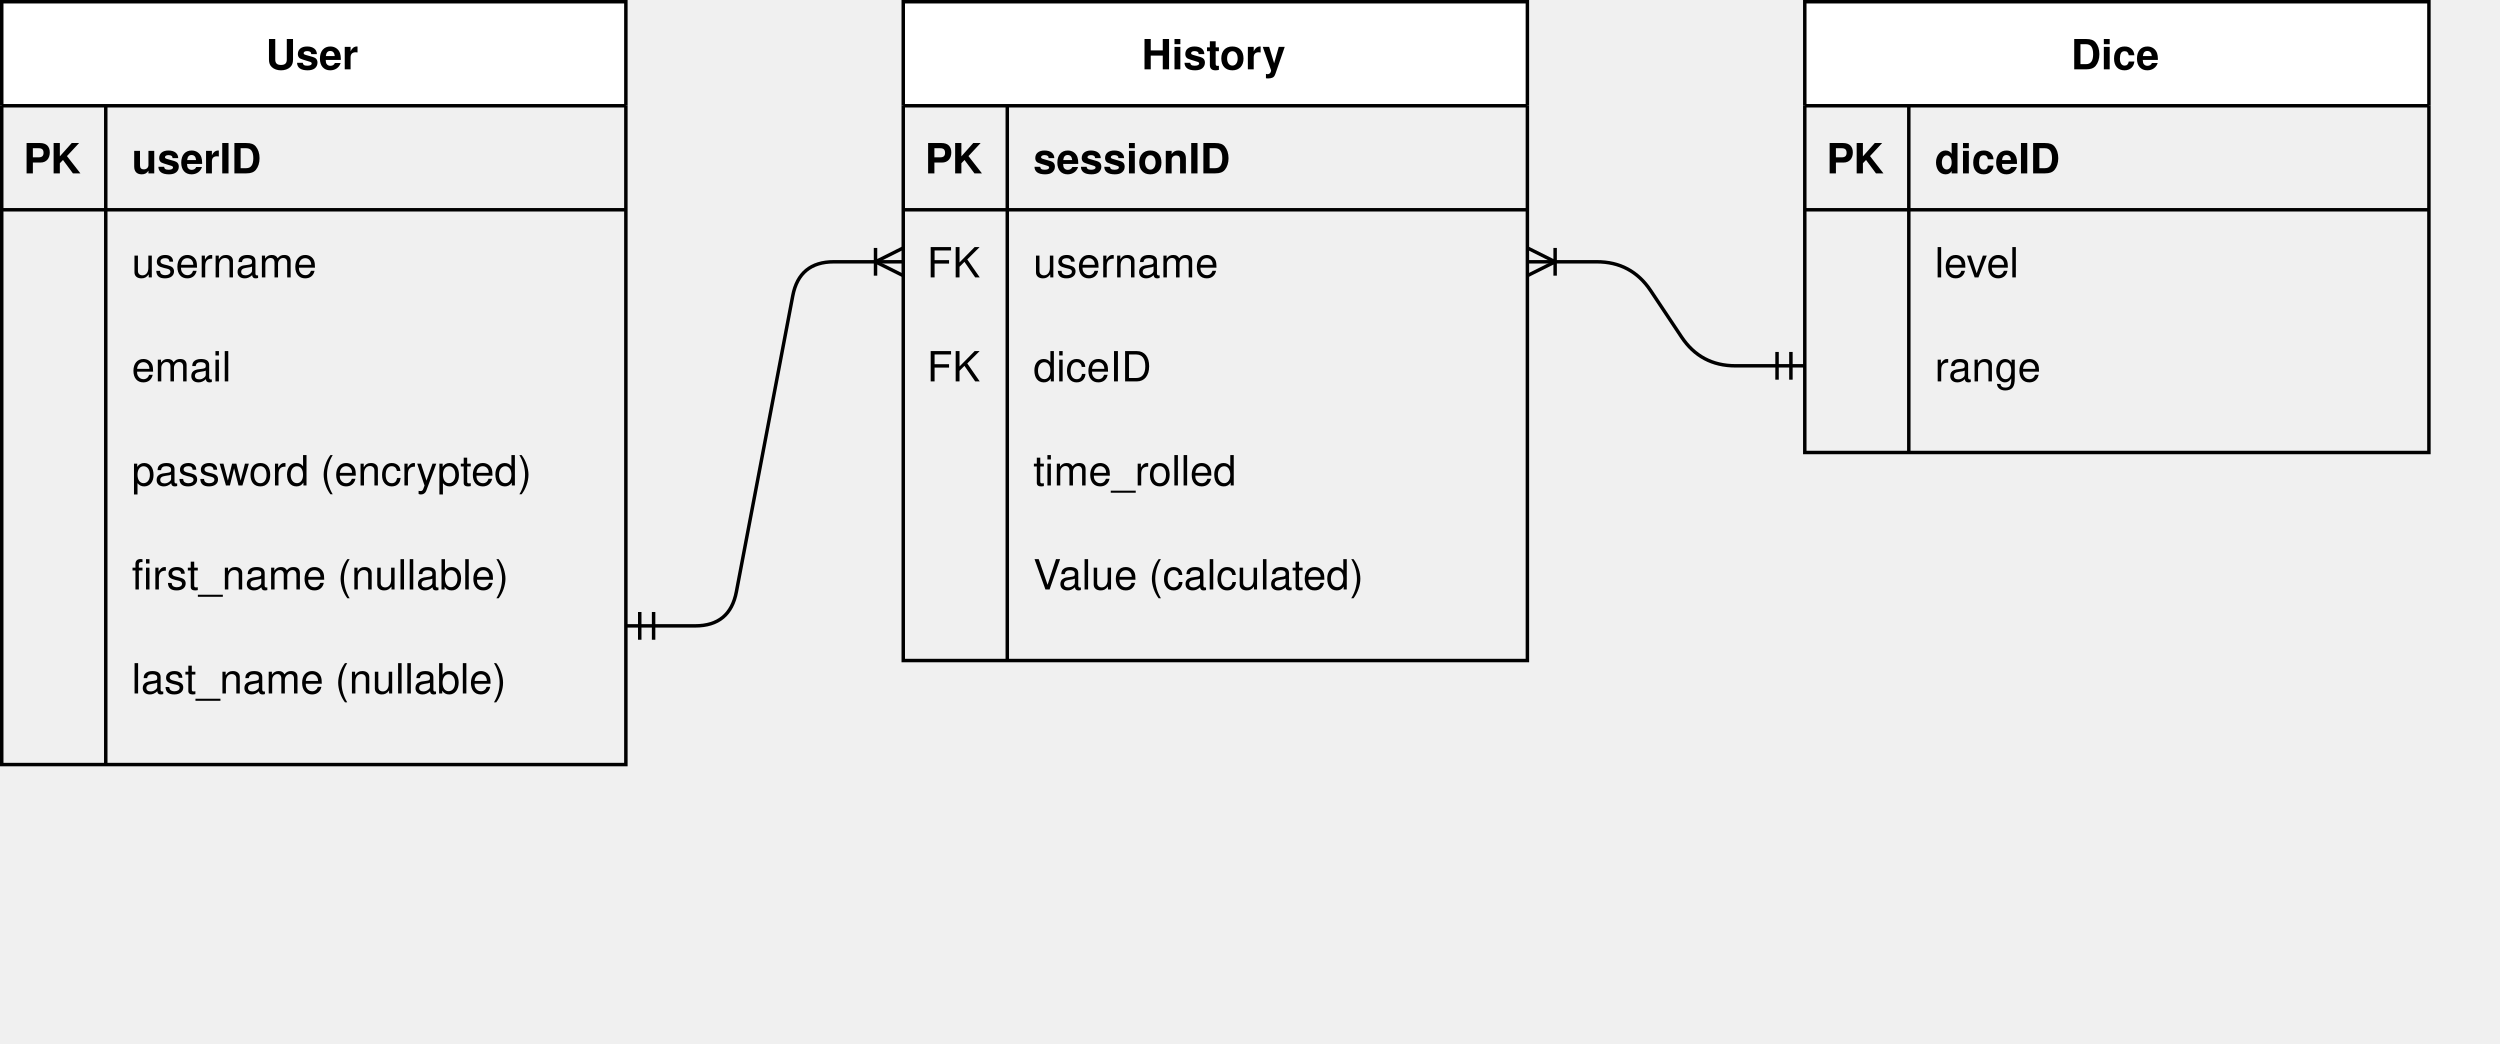
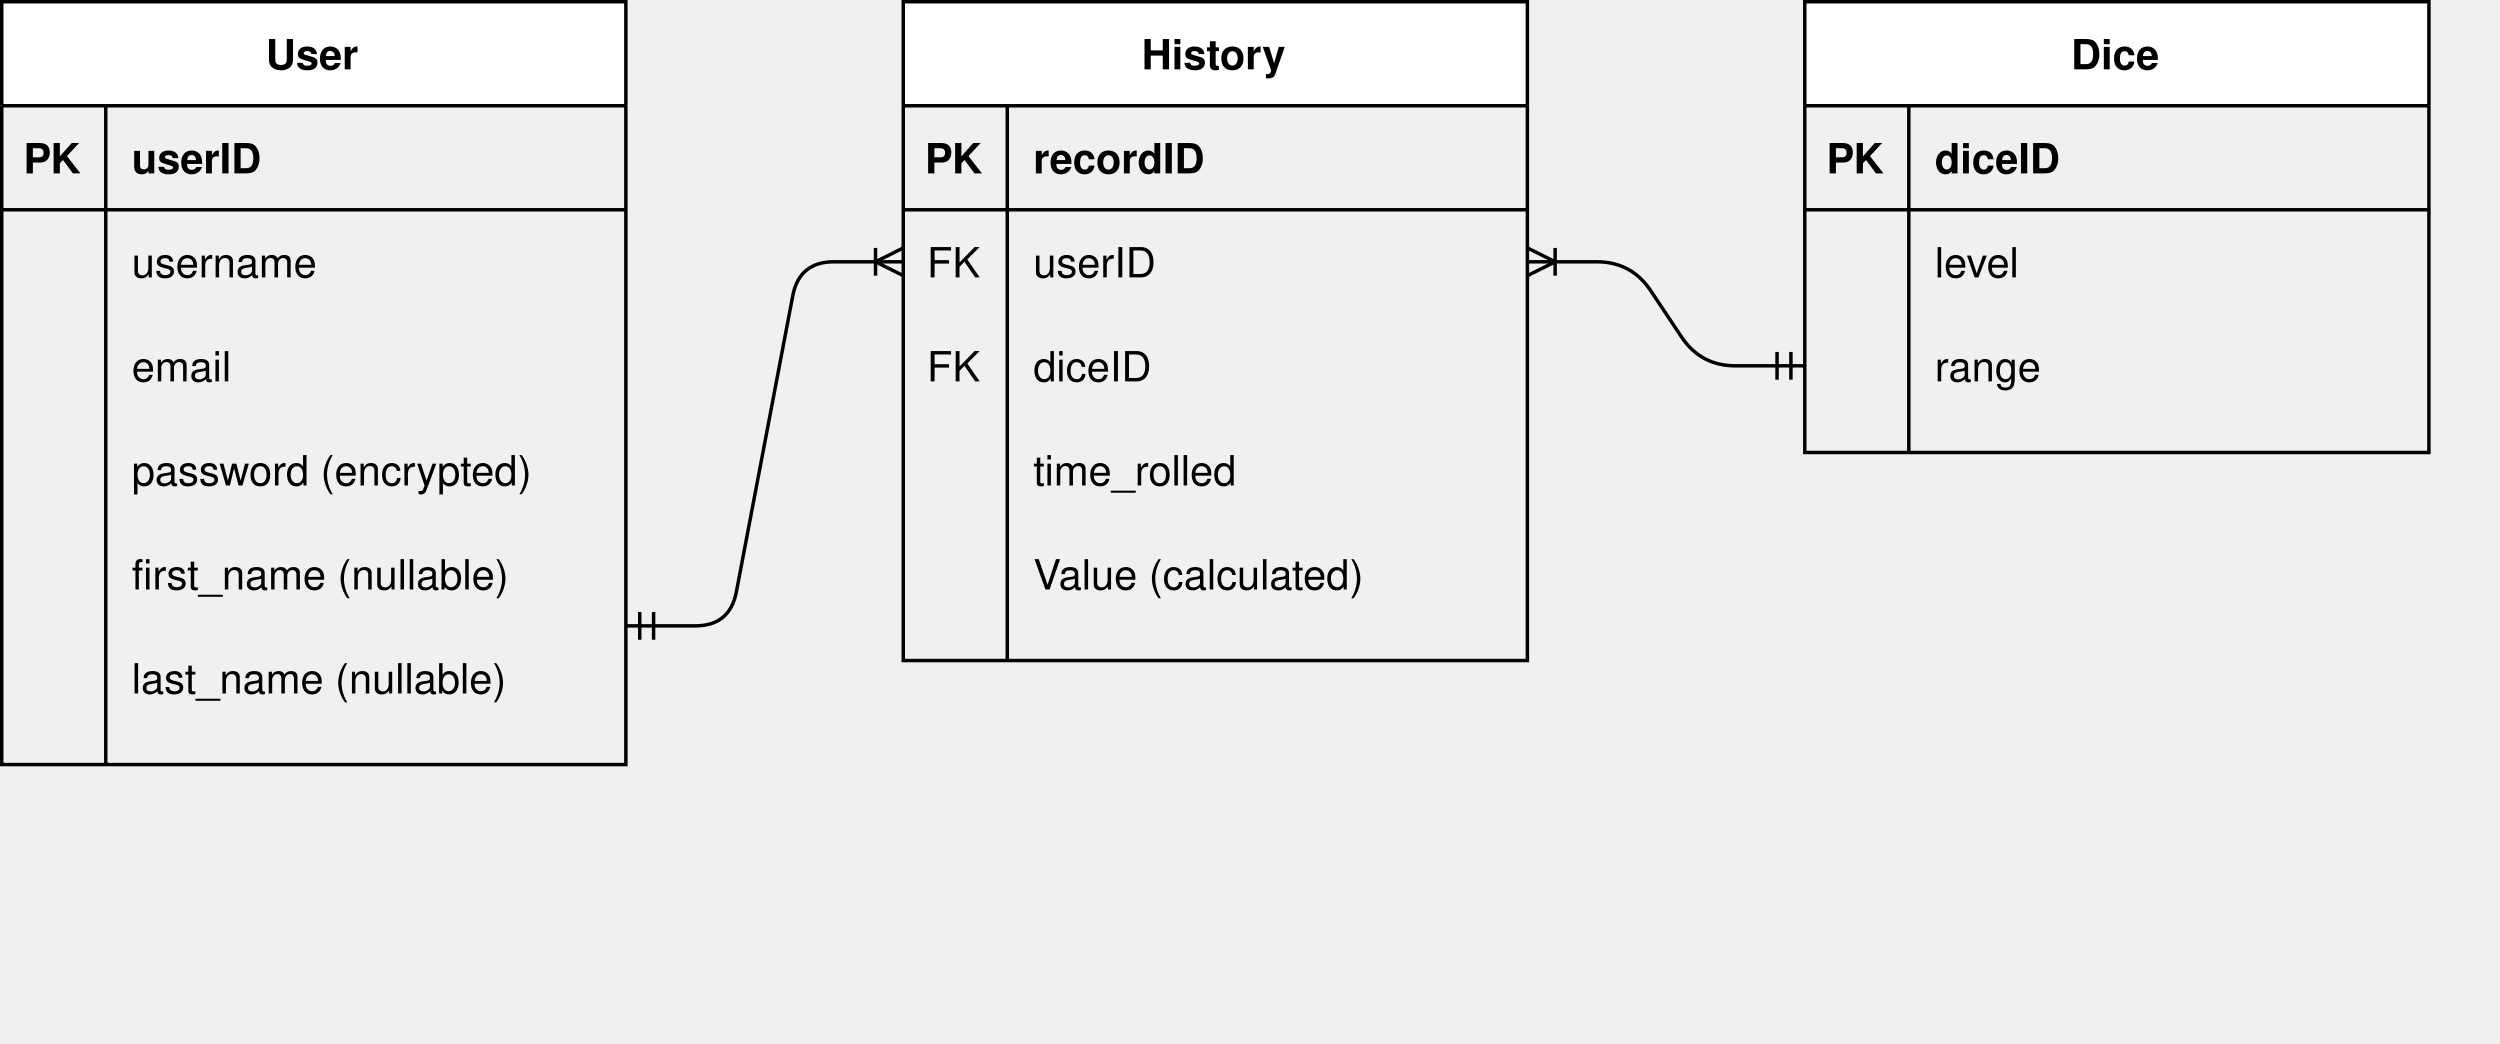
- <svg xmlns="http://www.w3.org/2000/svg" version="1.1" width="721px" height="301px" viewBox="-0.5 -0.5 721 301" content="&lt;mxfile host=&quot;app.diagrams.net&quot; modified=&quot;2021-06-18T13:42:30.074Z&quot; agent=&quot;5.0 (Windows NT 10.0; Win64; x64) AppleWebKit/537.36 (KHTML, like Gecko) Chrome/91.0.447.101 Safari/537.36&quot; etag=&quot;XUajhCOuML0A0B0rwxyw&quot; version=&quot;14.7.6&quot; type=&quot;github&quot;&gt;&lt;diagram id=&quot;R2lEEEUBdFMjLlhIrx00&quot; name=&quot;Page-1&quot;&gt;7Vxtb+I4EP41SL0PW5E32n4slF732qpV29uX+1J5ExO868RZx7Rwv/6cxCYJLm04CDEBCYl44gzJPOPHkxmbjjUIpn9SEI1viQdxx+x604510TFNw+ie8q9EMsskdq+bCXyKPNEpFzyif6EQym4T5MG41JERghmKykKXhCF0WUkGKCWv5W4jgsu/GgEfKoJHF2BV+hV5bJxJT51uLr+CyB+z+QOLMwGQnYUgHgOPvJZEcMouScjELd5DGoAQhoyfuQX0F6QdZzhmLHnS8455yT+jpPexT4iPIYhQfOySgIvdmHe5HIEA4cTMBUV9oYj/nDXsWANKCMuOgukA4gQrCUN2T5dLzs7tQBO9FS74+fvr4+9/nq+fTk6m17/uzr0HY/TJ6WVqXgCeCAML47CZtLhPySRSf03cwAukDE7fgh78kBq688flbglJABmd8X7iqp4lrC880pBovOb4GqdCNi5gO4cNCMD8ue7cDvxAmOJts3hX5PrL7O7zz7++OzfYRXfkfPLJsD82C3efKDnkNmEI4IfkiUM/Odt3CcYgilFmgC6XeJRET4D6kAlBRFDIIB2+wMzdEtkIYTwgmFDeDkmYaGIkEicxHMlrfxDGuJtlDSrsMVea2sLp8w+3zqB77HQcfrsD3jbyNv8k3SkbkDBmFKAUVQhi9gpjftivjvdSXM8WYD2rCKtVG6rOmqgW3XojgEEPSX0GbxJu3BFOOWmMPA+GbwLxvsd+DE/B/tZWza9yzQjRmD2HIIBcfhRO+LDh1vijYVQARj43/UXWtx9HwEWhf5Nd2dsaTtMyHsVh42wVt5MDGW6aDM2qc1x9qJ62mAxPKsPTGBmeKebHYN+4sDpMunChHLYF2C6QC5eCJLDox4yjJV6mrG4GFeNEA6nw9jJLppIxwt4NmJEJk4pki8M6hd5D9i6V9OWvVTdc2Zw7ufJHcTNGAUQXJjSb9Icxv5cbkLBb2mMDDNczyhRnV2Q4oz6wDAUsHScuY5sT1/te/THYs+UDcavTl4SygO39dcNcuTjs1qDGFYZfUzOYaSkIeJwKP1/oPmMVYXK2BpM2M9ghtVEXKfYaJ8UWJzhM/RMcpprgwPAlyb/rTYjbQUUbAjykM+oiwMYzvGaLkxqm/kkNU01qUG7b5a/HLSDA3cthWGoEeIViRoTqPU9jWBKLVdMYZ7XhtW5Uty9pDKt6MKJLGsNSQ8Y2pTHmrqvvnGWp4WAM4xiRcK8yGSsgpc08tm6wty+B/Oq82Hgmw1IjycumeXFzofzcc/WlRRn2FACYxJBm5Um9WXE7wOjCgvZuFLl2kQUbT2fYZptZ0Na/xmXvao1rO7Bow4GHmlZdHFh5MXZ94La4qGXrX9Sy1QwFQwF8pnzQQK/NPLh7pS37UNrafAK4+X0LdourWrb+VS1bzUV8SQ/N7pELsDvBgEGvzQt1VwBJFyp01PyFAhD0fCjTp9wAiM0eIMcSkXCYn8mSrFnJy+BP3B+zAAu/h6F3nmxp5M3hAwftidyCcNYRdbL8VABC7y7FFE4R+yav5sff5YDixxfTYmNWaNxDyqfctOaVyUJuom/FRqrn2JHNXFXakrqWsmNMJtSF75hTLtVmcjJYGmEKrkpsW3U0z7doluppUkhTTF5g6Ybf8hfxG/fJbJJ7onlapnNl02D27OKq3OsURdaCImNRUWYbRVHqvvMHX8OjK0zudW/VXNjFUrU2WuNGTcUmf8fZ7tqW1bHfd4mVJs8tQ6TmsHSMSZuvXlcPVLUpXivItql2bVbGo7HAVLF/UqLRPzm5yQX4uxeY7gQdNp+qXJkOG69ZV/grjV19S9d/GY8aHO9BuXr31uwcluzUxH6NJynVJFlr2E//1Tpy63XB+jAAqM07j3ZvpY5xWKlTE/k1X6Q21s1yaEx/RnU8GuM/NRURgTh+JdTj0iMYunQWtbxIswJMujCiUyEcbKJII8srRmel8oos7sjjwlVLyzsquFVLMubOlmQc+aouE5nGgoNVLcn0FhSZi4r+d0mGN/N/5sy653+nag3/Aw==&lt;/diagram&gt;&lt;/mxfile&gt;" resource="https://app.diagrams.net/#Hadicarlisle%2FQA-Core-Fundamental-Project%2Fdev%2Fimages%2FMVPdatabaseUML.svg">
+ <svg xmlns="http://www.w3.org/2000/svg" version="1.1" width="721px" height="301px" viewBox="-0.5 -0.5 721 301" content="&lt;mxfile host=&quot;app.diagrams.net&quot; modified=&quot;2021-06-18T13:43:40.827Z&quot; agent=&quot;5.0 (Windows NT 10.0; Win64; x64) AppleWebKit/537.36 (KHTML, like Gecko) Chrome/91.0.447.101 Safari/537.36&quot; etag=&quot;Si6OgfXb21ZUy-XR5zfd&quot; version=&quot;14.7.6&quot; type=&quot;github&quot;&gt;&lt;diagram id=&quot;R2lEEEUBdFMjLlhIrx00&quot; name=&quot;Page-1&quot;&gt;7VzbcqM4EP0aV2UfJmVuTvIYX7KZTVJJJdm57EtKAzLWjECMkBN7v34FSAasOMFrY2TiKlcZNaINfVpHTbfkjjUIZn9SEE1uiAdxx+x6s4417JimYXRP+VcimWcSu9fNBD5FnuiUCx7Qv1AIZbcp8mBc6sgIwQxFZaFLwhC6rCQDlJKXcrcxweVfjYAPFcGDC7Aq/Yo8Nsmkp043l19C5E/Y4oHFmQDIzkIQT4BHXkoiOGMXJGTiFu8gDUAIQ8bP3AD6C9KOM5owljzpece84J9x0vvYJ8THEEQoPnZJwMVuzLtcjEGAcGLmgqK+UMR/zhp1rAElhGVHwWwAcYKVhCG7p4sVZxd2oIneChf8/P314fc/T1ePJyezq1+35969Mf7k9DI1zwBPhYGFcdhcWtynZBqpvyZu4BlSBmevQQ9+SA3dxeNyt4QkgIzOeT9xVc8S1hceaUg0XnJ8jVMhmxSwXcAGBGD+QnduB34gTPG6WbxLcvVlfvv551/fnWvsoltyPv1k2O+bhbtPlBxymzAE8H3yxKGfnO27BGMQxSgzQJdLPEqiR0B9yIQgIihkkI6eYeZuiWyMMB4QTChvhyRMNDESiZMYjuW1Pwhj3M2yBhX2WChNbeH0+YdbZ9A9djoOv90Bbxt5m3+S7pQNSBgzClCKKgQxe4ExP+xXx3slrmdLsJ5VhNWqDVVnQ1SLbr0VwKCHpD6DNwk37hinnDRBngfDV4F422Pfh6dgf2un5le5ZoxozJ5CEEAuPwqnfNhwa/zRMCoAI5+bfpj17ccRcFHoX2dX9naG06yMR3HYODvF7eRAhtsmQ7PqHFcfqqctJsOTyvA0RoZnivkx+GhcWB0mXbhQDtsCbEPkwpUgCSz6MeNoiZcpq5tBxTjRQCq8vcySqWSCsHcN5mTKpCLZ4rDOoHefvUslfflr1TVXtuBOrvxB3IxRANGFCc0m/WHM7+UaJOyW9tgCw/WMMsXZFRnOqA8sQwFLx4nL2OXE9bZXvw/2fPVA3On0JaEsYHt31TBXLg+7DahxjeHX1AxmWgoCHqfCz0PdZ6wiTM7OYNJmBjukNuoixV7jpNjiBIepf4LDVBMcGD4n+Xe9CXE3qGhDgId0Rl0E2HiG12xxUsPUP6lhqkkNym27+vW4BQS4fzkMS40AL1HMiFD9wdMYlsRi3TTGWW14bRrVfZQ0hlU9GNEljWGpIWOb0hgL19V3zrLUcJBCl1DvQyUy1gBKm2ls01jvo8Tx69Ni44kMSw0kL5qmxe1F8gvP1ZcVZdRTAGAaQ6o/J+4GFl040N6PCtc+cmDjuQzbbDMH2voXuOx9LXDtBhZtOPBQ0KqLAyuvxK4P3BZXtGz9K1q2mp5gKIBPlA8a6LWZB/evrmUf6lrbz/42v2nBbnFJy9a/pGWrmYgv6aHZPXIBdqcYMOi1eZXuGiDpQoWOmr1QAIKeD2XylBsAsfk95FgiEo7yM1mKNat3GfyJ+xMWYOH3MPTOk/2MvDm656A9khsQzjuiSJafCkDo3aaYwhli3+TV/Pi7HFD8eDgrNuaFxh2kfMpNC16ZLOQm+lZspHqOHdnMVaUtqWslO8ZkSl34hjnlOm0mJ4OVEabgqsS2VUfzYn9mqZgmhTTF5BmWbvg1fxG/cZfMJrknmqdlOld2DGbPLq7KvU5RZC0pMpYVZbZRFKXuu3jwDTy6wuRe9z7NpS0sVQujNe7SVGzyd5xtrW1ZEfttl1hr8twxRGoOS8eYtPnSdfVAVZvKtYJsmwrXZmU8GgtMFfvvR4Fmm6vv9y8w3Qs6bD5VuTYdNl6xrvA/Gvv6lq7/Gh41OE64MNtKqzcb7gQWXdjvsGCnJvZrPEmpJslaw376r9WR+64L1ocBQG3edrR/K3WMw0qdmsiv+SK1sWmWQ2P6M6rj0Rj/qamICMTxC6Eelx7B0KXzqOVFmjVg0oURnQrhYBNFGlleMTprlVdkcUceF65aWd5Rwa1akjH3tiTjyFd1mcg0lhysakmmt6TIXFb0v0syvJn/LWfWPf8vVWv0Hw==&lt;/diagram&gt;&lt;/mxfile&gt;" resource="https://app.diagrams.net/#Hadicarlisle%2FQA-Core-Fundamental-Project%2Fdev%2Fimages%2FMVPdatabaseUML.svg">
  <defs>
    <clipPath id="mx-clip-36-150-144-30-0">
      <rect x="36" y="150" width="144" height="30" />
    </clipPath>
    <clipPath id="mx-clip-36-180-144-30-0">
      <rect x="36" y="180" width="144" height="30" />
    </clipPath>
    <clipPath id="mx-clip-520-30-30-30-0">
      <rect x="520" y="30" width="30" height="30" />
    </clipPath>
    <clipPath id="mx-clip-556-30-144-30-0">
      <rect x="556" y="30" width="144" height="30" />
    </clipPath>
    <clipPath id="mx-clip-556-60-144-30-0">
      <rect x="556" y="60" width="144" height="30" />
    </clipPath>
    <clipPath id="mx-clip-556-90-144-30-0">
      <rect x="556" y="90" width="144" height="30" />
    </clipPath>
    <clipPath id="mx-clip-260-30-30-30-0">
      <rect x="260" y="30" width="30" height="30" />
    </clipPath>
    <clipPath id="mx-clip-296-30-144-30-0">
      <rect x="296" y="30" width="144" height="30" />
    </clipPath>
    <clipPath id="mx-clip-260-60-30-30-0">
      <rect x="260" y="60" width="30" height="30" />
    </clipPath>
    <clipPath id="mx-clip-296-60-144-30-0">
      <rect x="296" y="60" width="144" height="30" />
    </clipPath>
    <clipPath id="mx-clip-260-90-30-30-0">
      <rect x="260" y="90" width="30" height="30" />
    </clipPath>
    <clipPath id="mx-clip-296-90-144-30-0">
      <rect x="296" y="90" width="144" height="30" />
    </clipPath>
    <clipPath id="mx-clip-296-120-144-30-0">
      <rect x="296" y="120" width="144" height="30" />
    </clipPath>
    <clipPath id="mx-clip-296-150-144-30-0">
      <rect x="296" y="150" width="144" height="30" />
    </clipPath>
    <clipPath id="mx-clip-0-30-30-30-0">
      <rect x="0" y="30" width="30" height="30" />
    </clipPath>
    <clipPath id="mx-clip-36-30-144-30-0">
      <rect x="36" y="30" width="144" height="30" />
    </clipPath>
    <clipPath id="mx-clip-36-60-144-30-0">
      <rect x="36" y="60" width="144" height="30" />
    </clipPath>
    <clipPath id="mx-clip-36-90-144-30-0">
      <rect x="36" y="90" width="144" height="30" />
    </clipPath>
    <clipPath id="mx-clip-36-120-144-30-0">
      <rect x="36" y="120" width="144" height="30" />
    </clipPath>
  </defs>
  <g>
    <path d="M 0 150 M 180 150 M 180 180 M 0 180" fill="none" stroke="#000000" stroke-miterlimit="10" pointer-events="none" />
    <path d="M 0 150 M 30 150 M 30 180 M 0 180" fill="none" stroke="#000000" stroke-miterlimit="10" pointer-events="none" />
    <path d="M 30 150 M 180 150 M 180 180 M 30 180" fill="none" stroke="#000000" stroke-miterlimit="10" pointer-events="none" />
    <g fill="#000000" font-family="Helvetica" pointer-events="none" clip-path="url(#mx-clip-36-150-144-30-0)" font-size="12px">
      <text x="37.5" y="169.5">first_name (nullable)</text>
    </g>
    <path d="M 0 180 M 180 180 M 180 210 M 0 210" fill="none" stroke="#000000" stroke-miterlimit="10" pointer-events="none" />
    <path d="M 0 180 M 30 180 M 30 210 M 0 210" fill="none" stroke="#000000" stroke-miterlimit="10" pointer-events="none" />
    <path d="M 30 180 M 180 180 M 180 210 M 30 210" fill="none" stroke="#000000" stroke-miterlimit="10" pointer-events="none" />
    <g fill="#000000" font-family="Helvetica" pointer-events="none" clip-path="url(#mx-clip-36-180-144-30-0)" font-size="12px">
      <text x="37.5" y="199.5">last_name (nullable)</text>
    </g>
    <path d="M 520 30 L 520 0 L 700 0 L 700 30" fill="#ffffff" stroke="#000000" stroke-miterlimit="10" pointer-events="none" />
    <path d="M 520 30 L 520 130 L 700 130 L 700 30" fill="none" stroke="#000000" stroke-miterlimit="10" pointer-events="none" />
    <path d="M 520 30 L 700 30" fill="none" stroke="#000000" stroke-miterlimit="10" pointer-events="none" />
    <path d="M 550 30 L 550 130" fill="none" stroke="#000000" stroke-miterlimit="10" pointer-events="none" />
    <g fill="#000000" font-family="Helvetica" font-weight="bold" pointer-events="none" text-anchor="middle" font-size="12px">
      <text x="609.5" y="19.5">Dice</text>
    </g>
    <path d="M 520 30 M 700 30 M 700 60 L 520 60" fill="none" stroke="#000000" stroke-miterlimit="10" pointer-events="none" />
    <path d="M 520 30 M 550 30 M 550 60 M 520 60" fill="none" stroke="#000000" stroke-miterlimit="10" pointer-events="none" />
    <g fill="#000000" font-family="Helvetica" font-weight="bold" pointer-events="none" clip-path="url(#mx-clip-520-30-30-30-0)" text-anchor="middle" font-size="12px">
      <text x="534.5" y="49.5">PK</text>
    </g>
    <path d="M 550 30 M 700 30 M 700 60 M 550 60" fill="none" stroke="#000000" stroke-miterlimit="10" pointer-events="none" />
    <g fill="#000000" font-family="Helvetica" font-weight="bold" text-decoration="underline" pointer-events="none" clip-path="url(#mx-clip-556-30-144-30-0)" font-size="12px">
      <text x="557.5" y="49.5">diceID</text>
    </g>
    <path d="M 520 60 M 700 60 M 700 90 M 520 90" fill="none" stroke="#000000" stroke-miterlimit="10" pointer-events="none" />
    <path d="M 520 60 M 550 60 M 550 90 M 520 90" fill="none" stroke="#000000" stroke-miterlimit="10" pointer-events="none" />
    <path d="M 550 60 M 700 60 M 700 90 M 550 90" fill="none" stroke="#000000" stroke-miterlimit="10" pointer-events="none" />
    <g fill="#000000" font-family="Helvetica" pointer-events="none" clip-path="url(#mx-clip-556-60-144-30-0)" font-size="12px">
      <text x="557.5" y="79.5">level</text>
    </g>
    <path d="M 520 90 M 700 90 M 700 120 M 520 120" fill="none" stroke="#000000" stroke-miterlimit="10" pointer-events="none" />
    <path d="M 520 90 M 550 90 M 550 120 M 520 120" fill="none" stroke="#000000" stroke-miterlimit="10" pointer-events="none" />
    <path d="M 550 90 M 700 90 M 700 120 M 550 120" fill="none" stroke="#000000" stroke-miterlimit="10" pointer-events="none" />
    <g fill="#000000" font-family="Helvetica" pointer-events="none" clip-path="url(#mx-clip-556-90-144-30-0)" font-size="12px">
      <text x="557.5" y="109.5">range</text>
    </g>
    <path d="M 260 30 L 260 0 L 440 0 L 440 30" fill="#ffffff" stroke="#000000" stroke-miterlimit="10" pointer-events="none" />
    <path d="M 260 30 L 260 190 L 440 190 L 440 30" fill="none" stroke="#000000" stroke-miterlimit="10" pointer-events="none" />
    <path d="M 260 30 L 440 30" fill="none" stroke="#000000" stroke-miterlimit="10" pointer-events="none" />
    <path d="M 290 30 L 290 190" fill="none" stroke="#000000" stroke-miterlimit="10" pointer-events="none" />
    <g fill="#000000" font-family="Helvetica" font-weight="bold" pointer-events="none" text-anchor="middle" font-size="12px">
      <text x="349.5" y="19.5">History</text>
    </g>
    <path d="M 260 30 M 440 30 M 440 60 L 260 60" fill="none" stroke="#000000" stroke-miterlimit="10" pointer-events="none" />
    <path d="M 260 30 M 290 30 M 290 60 M 260 60" fill="none" stroke="#000000" stroke-miterlimit="10" pointer-events="none" />
    <g fill="#000000" font-family="Helvetica" font-weight="bold" pointer-events="none" clip-path="url(#mx-clip-260-30-30-30-0)" text-anchor="middle" font-size="12px">
      <text x="274.5" y="49.5">PK</text>
    </g>
    <path d="M 290 30 M 440 30 M 440 60 M 290 60" fill="none" stroke="#000000" stroke-miterlimit="10" pointer-events="none" />
    <g fill="#000000" font-family="Helvetica" font-weight="bold" text-decoration="underline" pointer-events="none" clip-path="url(#mx-clip-296-30-144-30-0)" font-size="12px">
-       <text x="297.5" y="49.5">sessionID</text>
+       <text x="297.5" y="49.5">recordID</text>
    </g>
    <path d="M 260 60 M 440 60 M 440 90 M 260 90" fill="none" stroke="#000000" stroke-miterlimit="10" pointer-events="none" />
    <path d="M 260 60 M 290 60 M 290 90 M 260 90" fill="none" stroke="#000000" stroke-miterlimit="10" pointer-events="none" />
    <g fill="#000000" font-family="Helvetica" pointer-events="none" clip-path="url(#mx-clip-260-60-30-30-0)" text-anchor="middle" font-size="12px">
      <text x="274.5" y="79.5">FK</text>
    </g>
    <path d="M 290 60 M 440 60 M 440 90 M 290 90" fill="none" stroke="#000000" stroke-miterlimit="10" pointer-events="none" />
    <g fill="#000000" font-family="Helvetica" pointer-events="none" clip-path="url(#mx-clip-296-60-144-30-0)" font-size="12px">
-       <text x="297.5" y="79.5">username</text>
+       <text x="297.5" y="79.5">userID</text>
    </g>
    <path d="M 260 90 M 440 90 M 440 120 M 260 120" fill="none" stroke="#000000" stroke-miterlimit="10" pointer-events="none" />
    <path d="M 260 90 M 290 90 M 290 120 M 260 120" fill="none" stroke="#000000" stroke-miterlimit="10" pointer-events="none" />
    <g fill="#000000" font-family="Helvetica" pointer-events="none" clip-path="url(#mx-clip-260-90-30-30-0)" text-anchor="middle" font-size="12px">
      <text x="274.5" y="109.5">FK</text>
    </g>
    <path d="M 290 90 M 440 90 M 440 120 M 290 120" fill="none" stroke="#000000" stroke-miterlimit="10" pointer-events="none" />
    <g fill="#000000" font-family="Helvetica" pointer-events="none" clip-path="url(#mx-clip-296-90-144-30-0)" font-size="12px">
      <text x="297.5" y="109.5">diceID</text>
    </g>
    <path d="M 260 120 M 440 120 M 440 150 M 260 150" fill="none" stroke="#000000" stroke-miterlimit="10" pointer-events="none" />
    <path d="M 260 120 M 290 120 M 290 150 M 260 150" fill="none" stroke="#000000" stroke-miterlimit="10" pointer-events="none" />
    <path d="M 290 120 M 440 120 M 440 150 M 290 150" fill="none" stroke="#000000" stroke-miterlimit="10" pointer-events="none" />
    <g fill="#000000" font-family="Helvetica" pointer-events="none" clip-path="url(#mx-clip-296-120-144-30-0)" font-size="12px">
      <text x="297.5" y="139.5">time_rolled</text>
    </g>
    <path d="M 260 150 M 440 150 M 440 180 M 260 180" fill="none" stroke="#000000" stroke-miterlimit="10" pointer-events="none" />
    <path d="M 260 150 M 290 150 M 290 180 M 260 180" fill="none" stroke="#000000" stroke-miterlimit="10" pointer-events="none" />
    <path d="M 290 150 M 440 150 M 440 180 M 290 180" fill="none" stroke="#000000" stroke-miterlimit="10" pointer-events="none" />
    <g fill="#000000" font-family="Helvetica" pointer-events="none" clip-path="url(#mx-clip-296-150-144-30-0)" font-size="12px">
      <text x="297.5" y="169.5">Value (calculated)</text>
    </g>
    <path d="M 180 180 L 200 180 Q 210 180 211.87 170.18 L 228.13 84.82 Q 230 75 240 75 L 260 75" fill="none" stroke="#000000" stroke-miterlimit="10" pointer-events="none" />
    <path d="M 184 176 L 184 184 M 188 176 L 188 184" fill="none" stroke="#000000" stroke-miterlimit="10" pointer-events="none" />
    <path d="M 252 79 L 252 71 M 260 71 L 252 75 L 260 79" fill="none" stroke="#000000" stroke-miterlimit="10" pointer-events="none" />
    <path d="M 0 30 L 0 0 L 180 0 L 180 30" fill="#ffffff" stroke="#000000" stroke-miterlimit="10" pointer-events="none" />
    <path d="M 0 30 L 0 220 L 180 220 L 180 30" fill="none" stroke="#000000" stroke-miterlimit="10" pointer-events="none" />
    <path d="M 0 30 L 180 30" fill="none" stroke="#000000" stroke-miterlimit="10" pointer-events="none" />
    <path d="M 30 30 L 30 220" fill="none" stroke="#000000" stroke-miterlimit="10" pointer-events="none" />
    <g fill="#000000" font-family="Helvetica" font-weight="bold" pointer-events="none" text-anchor="middle" font-size="12px">
      <text x="89.5" y="19.5">User</text>
    </g>
    <path d="M 0 30 M 180 30 M 180 60 L 0 60" fill="none" stroke="#000000" stroke-miterlimit="10" pointer-events="none" />
    <path d="M 0 30 M 30 30 M 30 60 M 0 60" fill="none" stroke="#000000" stroke-miterlimit="10" pointer-events="none" />
    <g fill="#000000" font-family="Helvetica" font-weight="bold" pointer-events="none" clip-path="url(#mx-clip-0-30-30-30-0)" text-anchor="middle" font-size="12px">
      <text x="14.5" y="49.5">PK</text>
    </g>
    <path d="M 30 30 M 180 30 M 180 60 M 30 60" fill="none" stroke="#000000" stroke-miterlimit="10" pointer-events="none" />
    <g fill="#000000" font-family="Helvetica" font-weight="bold" text-decoration="underline" pointer-events="none" clip-path="url(#mx-clip-36-30-144-30-0)" font-size="12px">
      <text x="37.5" y="49.5">userID</text>
    </g>
    <path d="M 0 60 M 180 60 M 180 90 M 0 90" fill="none" stroke="#000000" stroke-miterlimit="10" pointer-events="none" />
    <path d="M 0 60 M 30 60 M 30 90 M 0 90" fill="none" stroke="#000000" stroke-miterlimit="10" pointer-events="none" />
    <path d="M 30 60 M 180 60 M 180 90 M 30 90" fill="none" stroke="#000000" stroke-miterlimit="10" pointer-events="none" />
    <g fill="#000000" font-family="Helvetica" pointer-events="none" clip-path="url(#mx-clip-36-60-144-30-0)" font-size="12px">
      <text x="37.5" y="79.5">username</text>
    </g>
    <path d="M 0 90 M 180 90 M 180 120 M 0 120" fill="none" stroke="#000000" stroke-miterlimit="10" pointer-events="none" />
    <path d="M 0 90 M 30 90 M 30 120 M 0 120" fill="none" stroke="#000000" stroke-miterlimit="10" pointer-events="none" />
    <path d="M 30 90 M 180 90 M 180 120 M 30 120" fill="none" stroke="#000000" stroke-miterlimit="10" pointer-events="none" />
    <g fill="#000000" font-family="Helvetica" pointer-events="none" clip-path="url(#mx-clip-36-90-144-30-0)" font-size="12px">
      <text x="37.5" y="109.5">email</text>
    </g>
    <path d="M 0 120 M 180 120 M 180 150 M 0 150" fill="none" stroke="#000000" stroke-miterlimit="10" pointer-events="none" />
    <path d="M 0 120 M 30 120 M 30 150 M 0 150" fill="none" stroke="#000000" stroke-miterlimit="10" pointer-events="none" />
    <path d="M 30 120 M 180 120 M 180 150 M 30 150" fill="none" stroke="#000000" stroke-miterlimit="10" pointer-events="none" />
    <g fill="#000000" font-family="Helvetica" pointer-events="none" clip-path="url(#mx-clip-36-120-144-30-0)" font-size="12px">
      <text x="37.5" y="139.5">password (encrypted)</text>
    </g>
    <path d="M 520 105 L 500 105 Q 490 105 484.45 96.68 L 475.55 83.32 Q 470 75 460 75 L 440 75" fill="none" stroke="#000000" stroke-miterlimit="10" pointer-events="none" />
    <path d="M 516 109 L 516 101 M 512 109 L 512 101" fill="none" stroke="#000000" stroke-miterlimit="10" pointer-events="none" />
    <path d="M 448 71 L 448 79 M 440 79 L 448 75 L 440 71" fill="none" stroke="#000000" stroke-miterlimit="10" pointer-events="none" />
  </g>
</svg>
